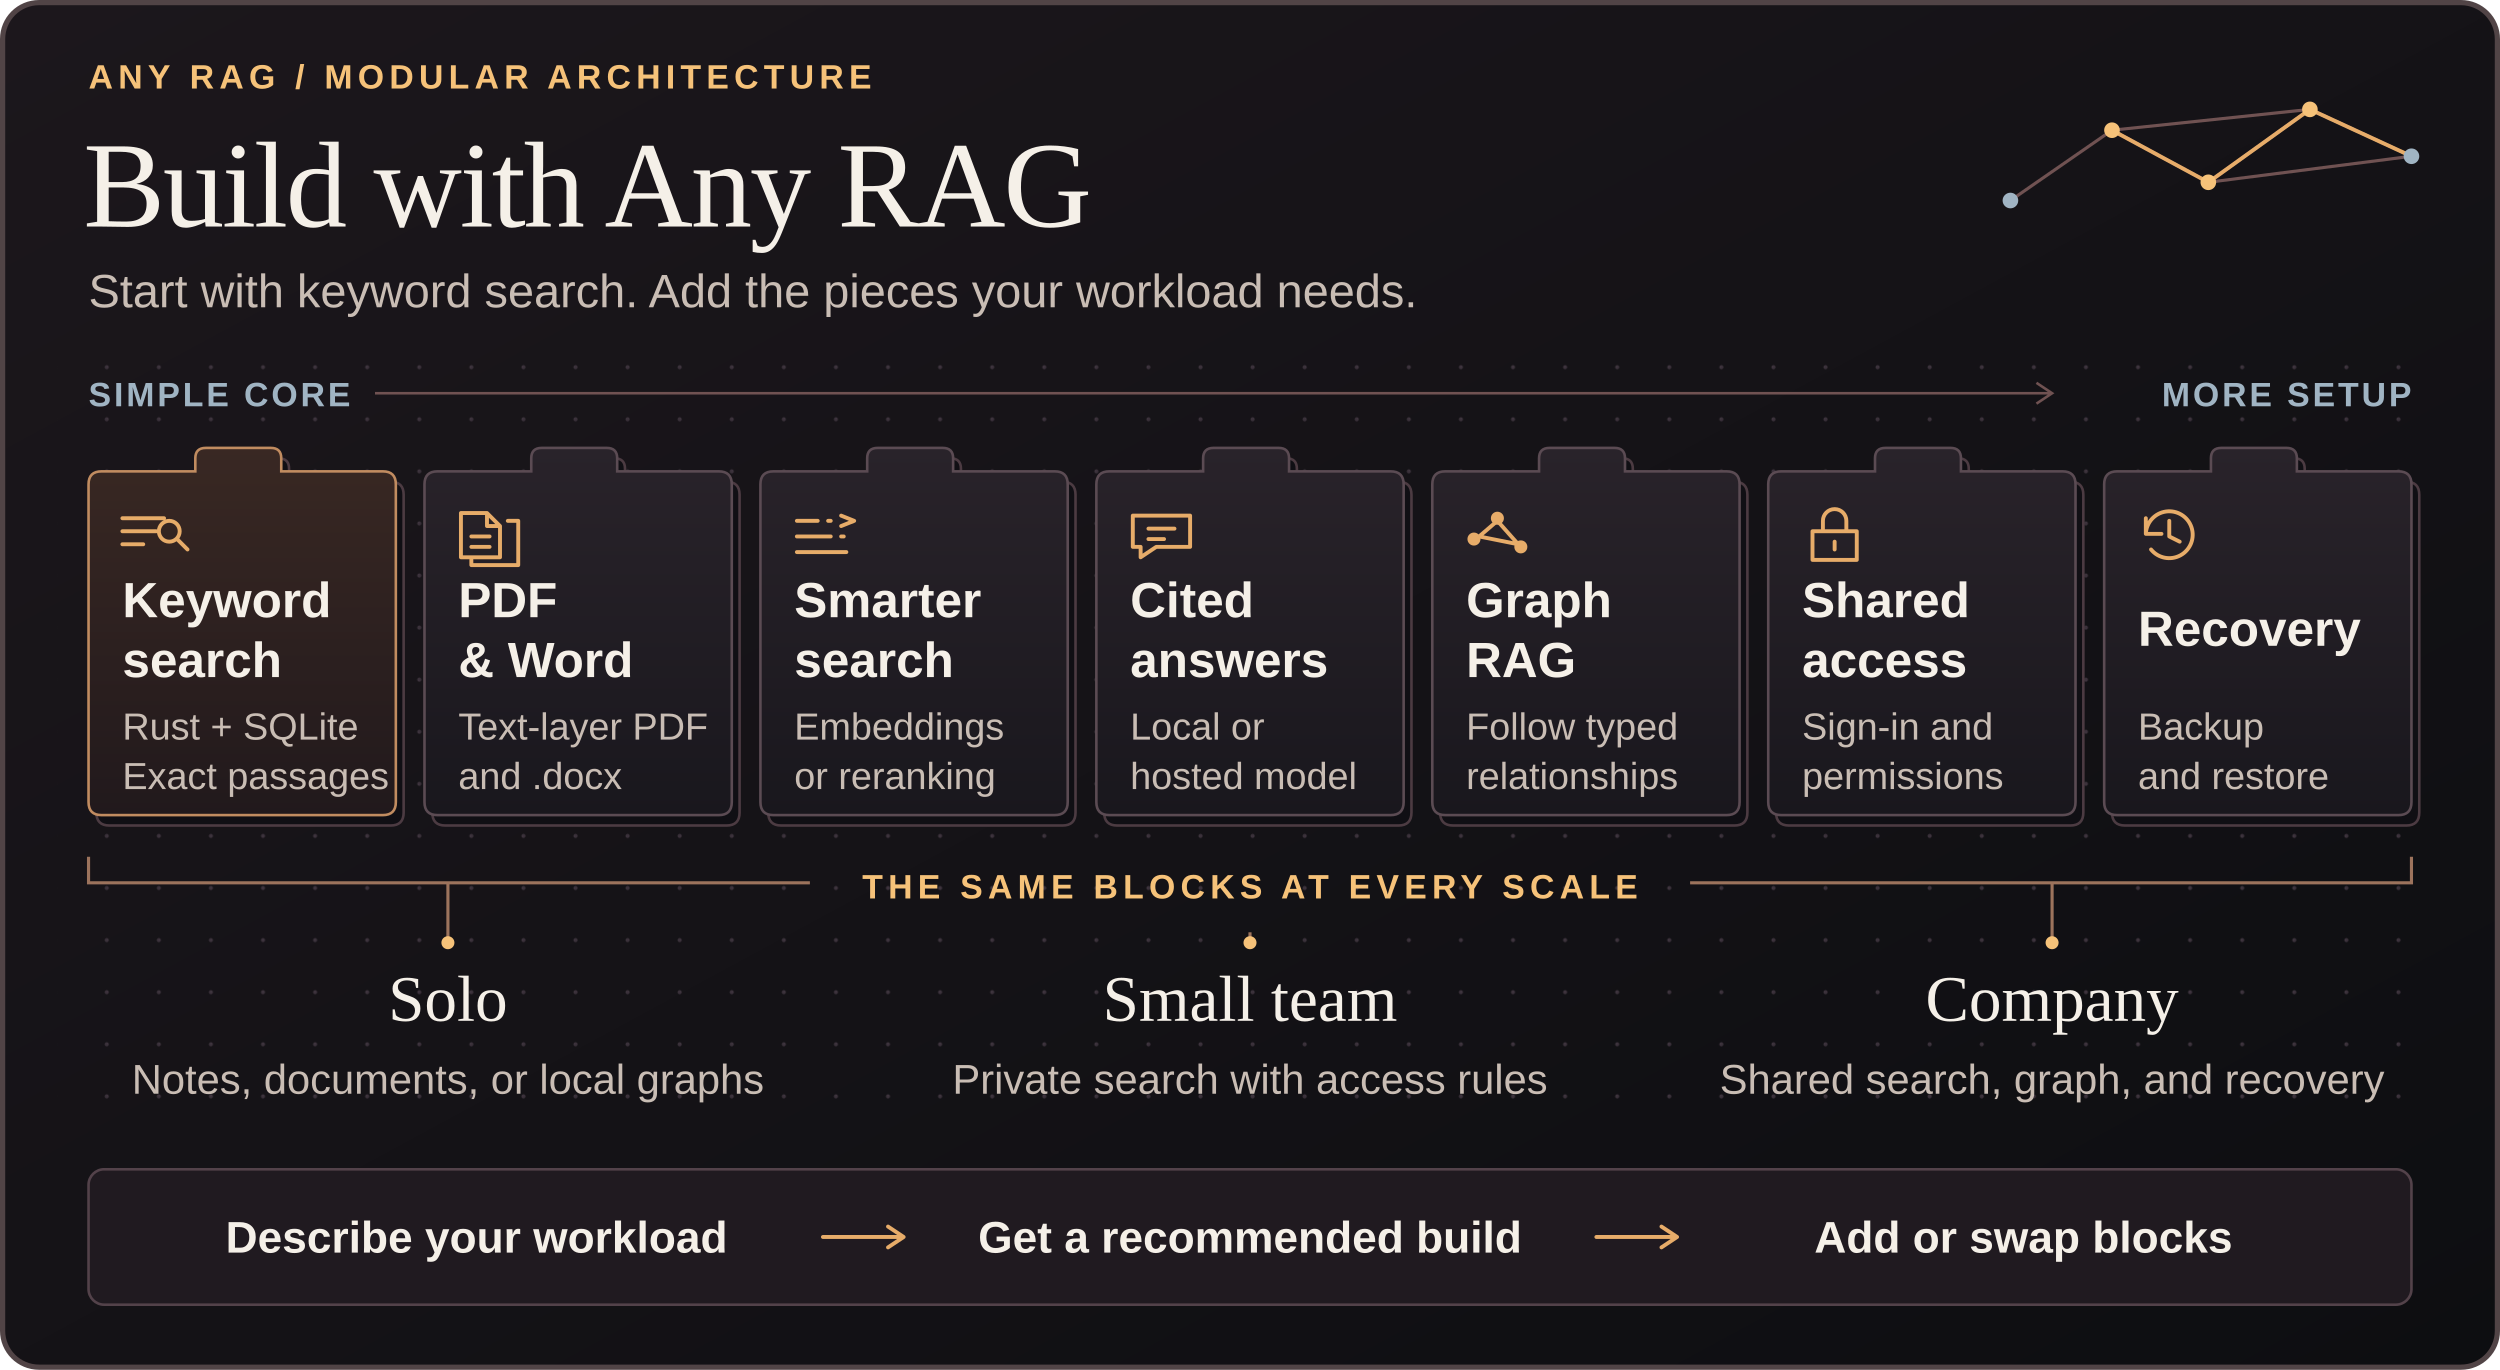
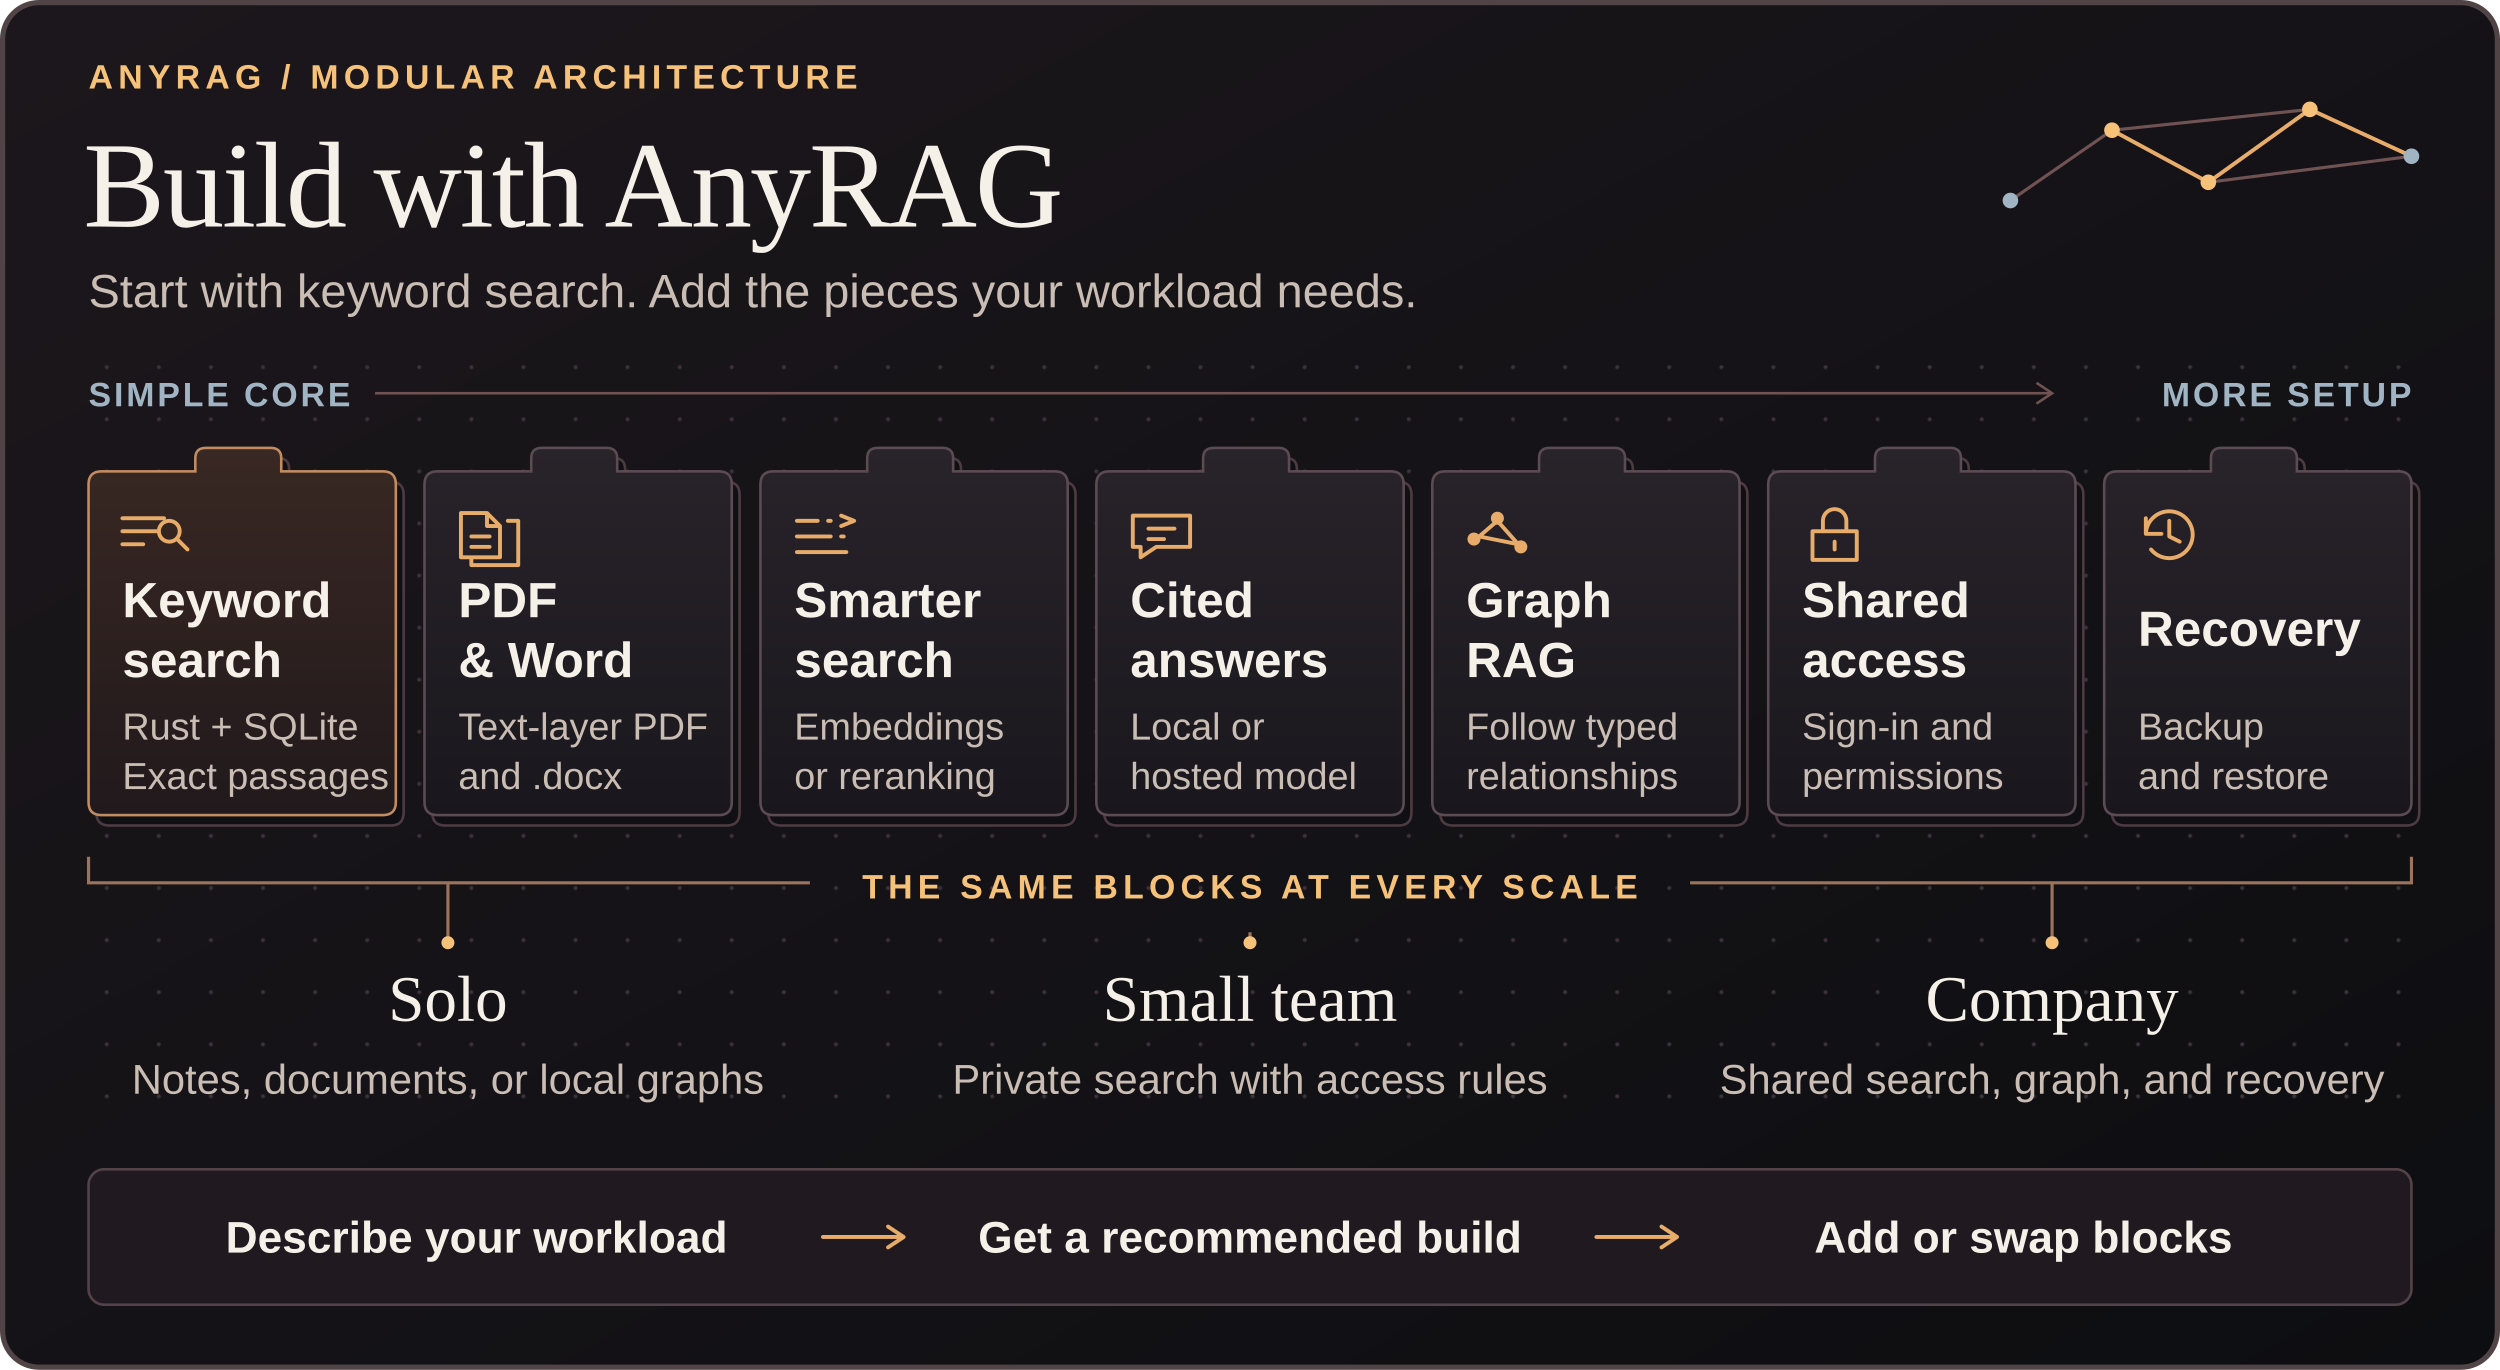
<svg xmlns="http://www.w3.org/2000/svg" width="960" height="526" viewBox="0 0 960 526" role="img" aria-labelledby="title desc">
  <defs>
    <linearGradient id="panel" x2="1" y2="1">
      <stop stop-color="#1c171c" />
      <stop offset="1" stop-color="#0d0e11" />
    </linearGradient>
    <linearGradient id="face" x2="0" y2="1">
      <stop stop-color="#29232a" />
      <stop offset="1" stop-color="#19171d" />
    </linearGradient>
    <linearGradient id="core" x2="0" y2="1">
      <stop stop-color="#392823" />
      <stop offset="1" stop-color="#21191c" />
    </linearGradient>
    <pattern id="grid" width="20" height="20" patternUnits="userSpaceOnUse">
      <circle cx="1" cy="1" r="0.8" fill="#393039" />
    </pattern>
    <path id="piece" d="M5 0H41V-5Q41-9 45-9H70Q74-9 74-5V0H113Q118 0 118 5V127Q118 132 113 132H5Q0 132 0 127V5Q0 0 5 0Z" />
    <style>
      text { font-family: Arial, Helvetica, sans-serif; }
      .headline, .audience { font-family: Georgia, "Times New Roman", serif; fill: #f5f0e8; }
      .headline { font-size: 47px; letter-spacing: -0.8px; }
      .audience { font-size: 25px; }
      .caption { font-size: 18px; fill: #c9bdb4; }
      .eyebrow { font-size: 13px; font-weight: 700; letter-spacing: 2px; fill: #f6c279; }
      .scale { font-size: 13px; font-weight: 700; letter-spacing: 1.1px; fill: #a0b4c3; }
      .block-title { font-size: 19px; font-weight: 700; fill: #f5f0e8; }
      .block-detail { font-size: 14.5px; fill: #c9bdb4; }
      .face { fill: url(#face); stroke: #5b4b53; }
      .depth { fill: #100f14; stroke: #4c3b42; }
      .core { fill: url(#core); stroke: #c18c60; }
      .icon { fill: none; stroke: #e7ac69; stroke-width: 1.5; stroke-linecap: round; stroke-linejoin: round; }
      .rail { fill: none; stroke: #9c735c; stroke-width: 1.2; }
      .joint { fill: #f6c279; }
      .scope { font-size: 16px; fill: #c9bdb4; }
      .step { font-size: 17px; font-weight: 700; fill: #f5f0e8; }
    </style>
  </defs>
  <rect x="1" y="1" width="958" height="524" rx="14" fill="url(#panel)" stroke="#514446" stroke-width="2" />
  <rect x="22" y="132" width="916" height="294" rx="6" fill="url(#grid)" />
-   <text x="34" y="34" class="eyebrow">ANY RAG / MODULAR ARCHITECTURE</text>
-   <text x="32" y="87" class="headline">Build with Any RAG</text>
+   <text x="34" y="34" class="eyebrow">ANYRAG / MODULAR ARCHITECTURE</text>
+   <text x="32" y="87" class="headline">Build with AnyRAG</text>
  <text x="34" y="118" class="caption">Start with keyword search. Add the pieces your workload needs.</text>
  <g aria-hidden="true">
    <path d="M772 77L811 50L848 70L887 42L926 60M811 50L887 42M848 70L926 60" fill="none" stroke="#705252" stroke-width="1.2" />
    <path d="M811 50L848 70L887 42L926 60" class="icon" />
    <circle cx="772" cy="77" r="3" fill="#a0b4c3" />
    <circle cx="811" cy="50" r="3" class="joint" />
    <circle cx="848" cy="70" r="3" class="joint" />
    <circle cx="887" cy="42" r="3" class="joint" />
    <circle cx="926" cy="60" r="3" fill="#a0b4c3" />
  </g>
  <text x="34" y="156" class="scale">SIMPLE CORE</text>
  <path d="M144 151H788m-6-4 6 4-6 4" fill="none" stroke="#705252" />
  <text x="926" y="156" class="scale" text-anchor="end">MORE SETUP</text>
  <g transform="translate(34 181)">
    <use href="#piece" class="depth" x="3" y="4" />
    <use href="#piece" class="core" />
    <path class="icon" d="M13 18h16m-16 5h13m-13 5h8m10-9a4 4 0 1 0 0 8 4 4 0 0 0 0-8m3 7 4 4" />
    <text x="13" y="56" class="block-title">
      <tspan x="13">Keyword</tspan>
      <tspan x="13" dy="23">search</tspan>
    </text>
    <text x="13" y="103" class="block-detail">
      <tspan x="13">Rust + SQLite</tspan>
      <tspan x="13" dy="19">Exact passages</tspan>
    </text>
  </g>
  <g transform="translate(163 181)">
    <use href="#piece" class="depth" x="3" y="4" />
    <use href="#piece" class="face" />
    <path class="icon" d="M14 16h10l5 5v12H14zm10 0v5h5m-11 4h7m-7 4h7m7-10h4v17H18v-2" />
    <text x="13" y="56" class="block-title">
      <tspan x="13">PDF</tspan>
      <tspan x="13" dy="23">&amp; Word</tspan>
    </text>
    <text x="13" y="103" class="block-detail">
      <tspan x="13">Text-layer PDF</tspan>
      <tspan x="13" dy="19">and .docx</tspan>
    </text>
  </g>
  <g transform="translate(292 181)">
    <use href="#piece" class="depth" x="3" y="4" />
    <use href="#piece" class="face" />
    <path class="icon" d="M14 19h8m-8 6h13m-13 6h19m-7-12h1m4 6h1m-1-8 5 2-5 2" />
    <text x="13" y="56" class="block-title">
      <tspan x="13">Smarter</tspan>
      <tspan x="13" dy="23">search</tspan>
    </text>
    <text x="13" y="103" class="block-detail">
      <tspan x="13">Embeddings</tspan>
      <tspan x="13" dy="19">or reranking</tspan>
    </text>
  </g>
  <g transform="translate(421 181)">
    <use href="#piece" class="depth" x="3" y="4" />
    <use href="#piece" class="face" />
    <path class="icon" d="M14 17h22v12H23l-6 4v-4h-3zm6 5h10m-10 4h6" />
    <text x="13" y="56" class="block-title">
      <tspan x="13">Cited</tspan>
      <tspan x="13" dy="23">answers</tspan>
    </text>
    <text x="13" y="103" class="block-detail">
      <tspan x="13">Local or</tspan>
      <tspan x="13" dy="19">hosted model</tspan>
    </text>
  </g>
  <g transform="translate(550 181)">
    <use href="#piece" class="depth" x="3" y="4" />
    <use href="#piece" class="face" />
    <path class="icon" d="m18 25 7-6 8 9m-15-3 15 3" />
    <g fill="#e7ac69">
      <circle cx="16" cy="26" r="2.5" />
      <circle cx="25" cy="18" r="2.5" />
      <circle cx="34" cy="29" r="2.5" />
    </g>
    <text x="13" y="56" class="block-title">
      <tspan x="13">Graph</tspan>
      <tspan x="13" dy="23">RAG</tspan>
    </text>
    <text x="13" y="103" class="block-detail">
      <tspan x="13">Follow typed</tspan>
      <tspan x="13" dy="19">relationships</tspan>
    </text>
  </g>
  <g transform="translate(679 181)">
    <use href="#piece" class="depth" x="3" y="4" />
    <use href="#piece" class="face" />
    <path class="icon" d="M17 23h17v11H17zm4 0v-4a4.5 4.5 0 0 1 9 0v4m-4.5 4v3" />
    <text x="13" y="56" class="block-title">
      <tspan x="13">Shared</tspan>
      <tspan x="13" dy="23">access</tspan>
    </text>
    <text x="13" y="103" class="block-detail">
      <tspan x="13">Sign-in and</tspan>
      <tspan x="13" dy="19">permissions</tspan>
    </text>
  </g>
  <g transform="translate(808 181)">
    <use href="#piece" class="depth" x="3" y="4" />
    <use href="#piece" class="face" />
    <path class="icon" d="M16 24a9 9 0 1 1 2 6m-2-12v6h6m3-5v6l4 2" />
    <text x="13" y="67" class="block-title">Recovery</text>
    <text x="13" y="103" class="block-detail">
      <tspan x="13">Backup</tspan>
      <tspan x="13" dy="19">and restore</tspan>
    </text>
  </g>
  <path d="M34 329v10h277m338 0h277v-10" class="rail" />
  <text x="480" y="345" class="eyebrow" text-anchor="middle">THE SAME BLOCKS AT EVERY SCALE</text>
  <path d="M172 339v22m308-3v3m308-22v22" class="rail" />
  <circle cx="172" cy="362" r="2.5" class="joint" />
  <circle cx="480" cy="362" r="2.5" class="joint" />
  <circle cx="788" cy="362" r="2.5" class="joint" />
  <g text-anchor="middle">
    <text x="172" y="392" class="audience">Solo</text>
    <text x="172" y="420" class="scope">Notes, documents, or local graphs</text>
    <text x="480" y="392" class="audience">Small team</text>
    <text x="480" y="420" class="scope">Private search with access rules</text>
    <text x="788" y="392" class="audience">Company</text>
    <text x="788" y="420" class="scope">Shared search, graph, and recovery</text>
  </g>
  <rect x="34" y="449" width="892" height="52" rx="6" fill="#201a20" stroke="#53424a" />
  <text x="183" y="481" class="step" text-anchor="middle">Describe your workload</text>
  <path d="M316 475h31m-6-4 6 4-6 4" class="icon" />
  <text x="480" y="481" class="step" text-anchor="middle">Get a recommended build</text>
  <path d="M613 475h31m-6-4 6 4-6 4" class="icon" />
  <text x="777" y="481" class="step" text-anchor="middle">Add or swap blocks</text>
</svg>
